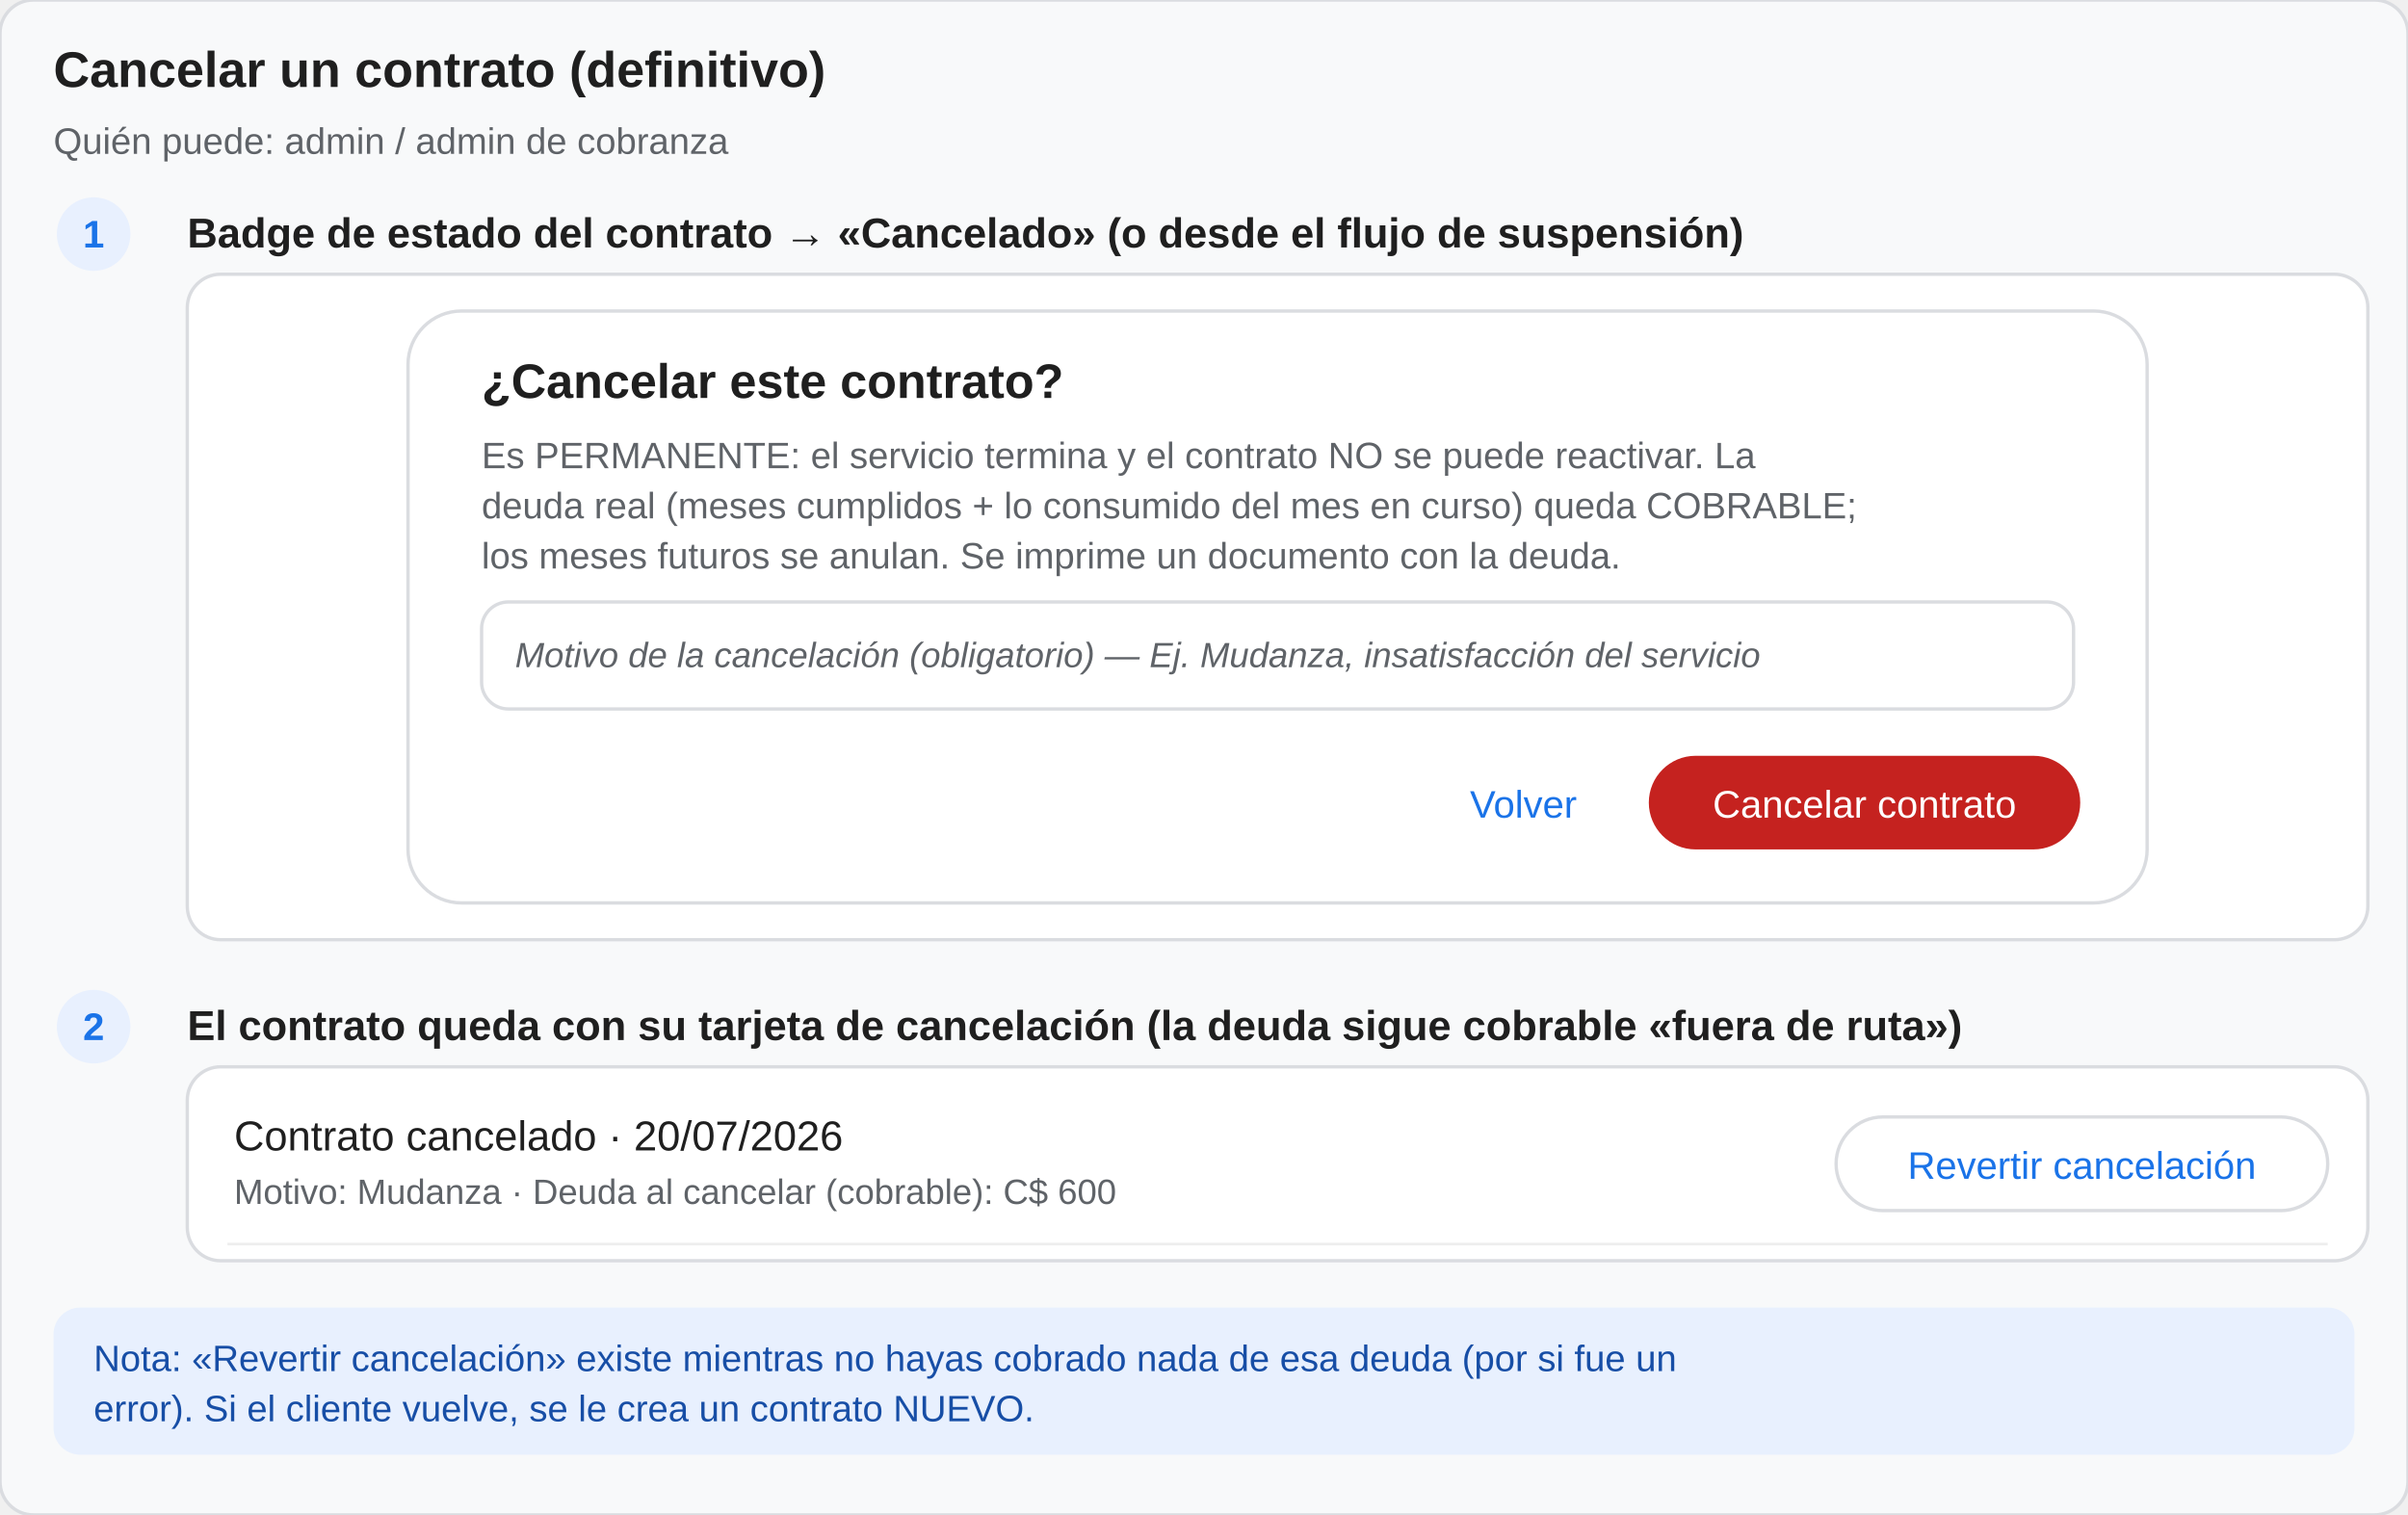
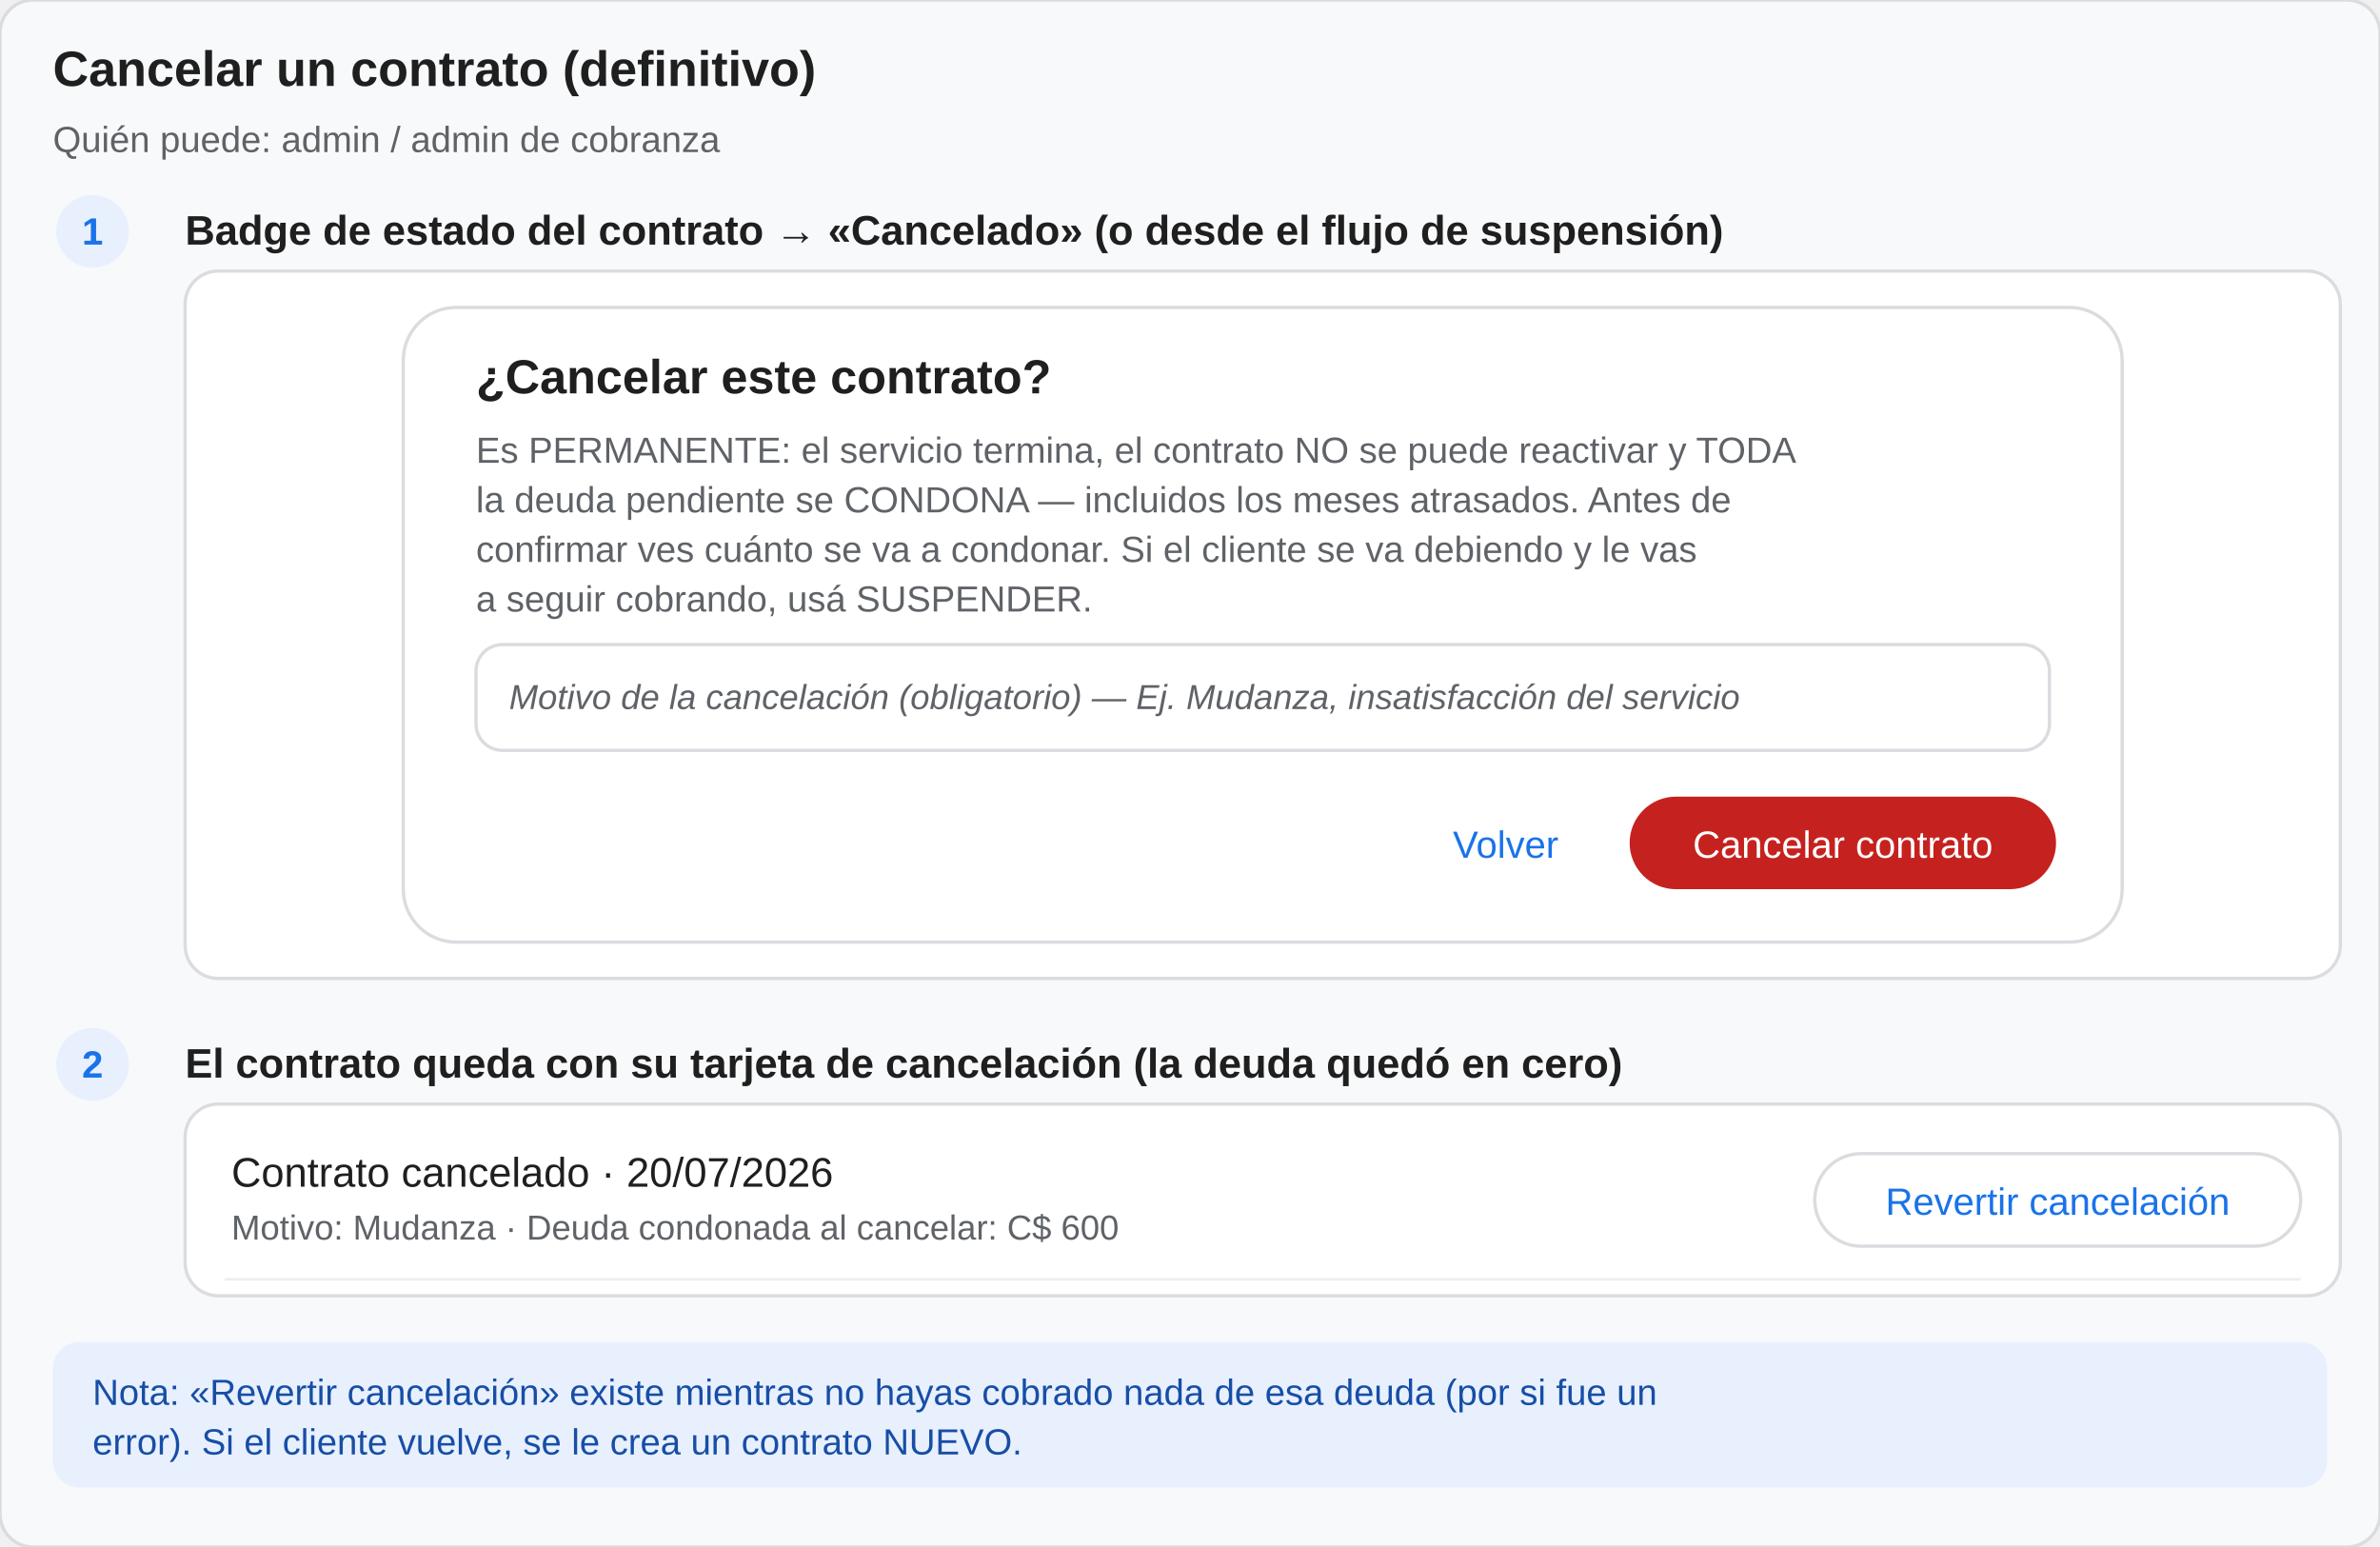
- <svg xmlns="http://www.w3.org/2000/svg" width="720" height="453" viewBox="0 0 720 453" role="img">
-   <rect width="720" height="453" fill="#F8F9FA" rx="10" stroke="#DADCE0" />
+ <svg xmlns="http://www.w3.org/2000/svg" width="720" height="468" viewBox="0 0 720 468" role="img">
+   <rect width="720" height="468" fill="#F8F9FA" rx="10" stroke="#DADCE0" />
  <text x="16" y="26" font-family="Segoe UI, Arial, sans-serif" font-size="15" fill="#1F1F1F" font-weight="600" text-anchor="start">Cancelar un contrato (definitivo)</text>
  <text x="16" y="46" font-family="Segoe UI, Arial, sans-serif" font-size="11" fill="#5F6368" font-weight="400" text-anchor="start">Quién puede: admin / admin de cobranza</text>
  <circle cx="28" cy="70" r="11" fill="#E8F0FE" />
  <text x="28" y="74" font-family="Segoe UI, Arial, sans-serif" font-size="11.5" fill="#1A73E8" font-weight="600" text-anchor="middle">1</text>
  <text x="56" y="74" font-family="Segoe UI, Arial, sans-serif" font-size="12.5" fill="#1F1F1F" font-weight="600" text-anchor="start">Badge de estado del contrato → «Cancelado» (o desde el flujo de suspensión)</text>
-   <rect x="56" y="82" width="652" height="199" rx="10" fill="#FFFFFF" stroke="#DADCE0" stroke-width="1" />
-   <rect x="122.0" y="93" width="520" height="177" rx="16" fill="#FFFFFF" stroke="#DADCE0" stroke-width="1" />
+   <rect x="56" y="82" width="652" height="214" rx="10" fill="#FFFFFF" stroke="#DADCE0" stroke-width="1" />
+   <rect x="122.0" y="93" width="520" height="192" rx="16" fill="#FFFFFF" stroke="#DADCE0" stroke-width="1" />
  <text x="144.0" y="119" font-family="Segoe UI, Arial, sans-serif" font-size="14.5" fill="#1F1F1F" font-weight="600" text-anchor="start">¿Cancelar este contrato?</text>
-   <text x="144.0" y="140" font-family="Segoe UI, Arial, sans-serif" font-size="11" fill="#5F6368" font-weight="400" text-anchor="start">Es PERMANENTE: el servicio termina y el contrato NO se puede reactivar. La</text>
-   <text x="144.0" y="155" font-family="Segoe UI, Arial, sans-serif" font-size="11" fill="#5F6368" font-weight="400" text-anchor="start">deuda real (meses cumplidos + lo consumido del mes en curso) queda COBRABLE;</text>
-   <text x="144.0" y="170" font-family="Segoe UI, Arial, sans-serif" font-size="11" fill="#5F6368" font-weight="400" text-anchor="start">los meses futuros se anulan. Se imprime un documento con la deuda.</text>
-   <rect x="144.0" y="180" width="476" height="32" rx="8" fill="#FFFFFF" stroke="#DADCE0" stroke-width="1" />
-   <text x="154.0" y="199.5" font-family="Segoe UI, Arial, sans-serif" font-size="10.5" fill="#5F6368" font-weight="400" text-anchor="start" font-style="italic">Motivo de la cancelación (obligatorio) — Ej. Mudanza, insatisfacción del servicio</text>
-   <rect x="493.0" y="226" width="129" height="28" rx="14" fill="#C5221F" />
-   <text x="557.5" y="244.5" font-family="Segoe UI, Arial, sans-serif" font-size="11.5" fill="#FFFFFF" font-weight="500" text-anchor="middle">Cancelar contrato</text>
-   <text x="455.5" y="244.5" font-family="Segoe UI, Arial, sans-serif" font-size="11.5" fill="#1A73E8" font-weight="500" text-anchor="middle">Volver</text>
-   <circle cx="28" cy="307" r="11" fill="#E8F0FE" />
-   <text x="28" y="311" font-family="Segoe UI, Arial, sans-serif" font-size="11.5" fill="#1A73E8" font-weight="600" text-anchor="middle">2</text>
-   <text x="56" y="311" font-family="Segoe UI, Arial, sans-serif" font-size="12.5" fill="#1F1F1F" font-weight="600" text-anchor="start">El contrato queda con su tarjeta de cancelación (la deuda sigue cobrable «fuera de ruta»)</text>
-   <rect x="56" y="319" width="652" height="58" rx="10" fill="#FFFFFF" stroke="#DADCE0" stroke-width="1" />
-   <line x1="68" y1="372" x2="696" y2="372" stroke="#EEEEEE" stroke-width="0.8" />
-   <rect x="549" y="334.0" width="147" height="28" rx="14" fill="#FFFFFF" stroke="#DADCE0" stroke-width="1" />
-   <text x="622.5" y="352.5" font-family="Segoe UI, Arial, sans-serif" font-size="11.5" fill="#1A73E8" font-weight="500" text-anchor="middle">Revertir cancelación</text>
-   <text x="70" y="344" font-family="Segoe UI, Arial, sans-serif" font-size="12.5" fill="#1F1F1F" font-weight="500" text-anchor="start">Contrato cancelado · 20/07/2026</text>
-   <text x="70" y="360" font-family="Segoe UI, Arial, sans-serif" font-size="10.5" fill="#5F6368" font-weight="400" text-anchor="start">Motivo: Mudanza · Deuda al cancelar (cobrable): C$ 600</text>
-   <rect x="16" y="391" width="688" height="44" rx="8" fill="#E8F0FE" />
-   <text x="28" y="410" font-family="Segoe UI, Arial, sans-serif" font-size="11" fill="#174EA6" font-weight="400" text-anchor="start">Nota: «Revertir cancelación» existe mientras no hayas cobrado nada de esa deuda (por si fue un</text>
-   <text x="28" y="425" font-family="Segoe UI, Arial, sans-serif" font-size="11" fill="#174EA6" font-weight="400" text-anchor="start">error). Si el cliente vuelve, se le crea un contrato NUEVO.</text>
+   <text x="144.0" y="140" font-family="Segoe UI, Arial, sans-serif" font-size="11" fill="#5F6368" font-weight="400" text-anchor="start">Es PERMANENTE: el servicio termina, el contrato NO se puede reactivar y TODA</text>
+   <text x="144.0" y="155" font-family="Segoe UI, Arial, sans-serif" font-size="11" fill="#5F6368" font-weight="400" text-anchor="start">la deuda pendiente se CONDONA — incluidos los meses atrasados. Antes de</text>
+   <text x="144.0" y="170" font-family="Segoe UI, Arial, sans-serif" font-size="11" fill="#5F6368" font-weight="400" text-anchor="start">confirmar ves cuánto se va a condonar. Si el cliente se va debiendo y le vas</text>
+   <text x="144.0" y="185" font-family="Segoe UI, Arial, sans-serif" font-size="11" fill="#5F6368" font-weight="400" text-anchor="start">a seguir cobrando, usá SUSPENDER.</text>
+   <rect x="144.0" y="195" width="476" height="32" rx="8" fill="#FFFFFF" stroke="#DADCE0" stroke-width="1" />
+   <text x="154.0" y="214.5" font-family="Segoe UI, Arial, sans-serif" font-size="10.5" fill="#5F6368" font-weight="400" text-anchor="start" font-style="italic">Motivo de la cancelación (obligatorio) — Ej. Mudanza, insatisfacción del servicio</text>
+   <rect x="493.0" y="241" width="129" height="28" rx="14" fill="#C5221F" />
+   <text x="557.5" y="259.5" font-family="Segoe UI, Arial, sans-serif" font-size="11.5" fill="#FFFFFF" font-weight="500" text-anchor="middle">Cancelar contrato</text>
+   <text x="455.5" y="259.5" font-family="Segoe UI, Arial, sans-serif" font-size="11.5" fill="#1A73E8" font-weight="500" text-anchor="middle">Volver</text>
+   <circle cx="28" cy="322" r="11" fill="#E8F0FE" />
+   <text x="28" y="326" font-family="Segoe UI, Arial, sans-serif" font-size="11.5" fill="#1A73E8" font-weight="600" text-anchor="middle">2</text>
+   <text x="56" y="326" font-family="Segoe UI, Arial, sans-serif" font-size="12.5" fill="#1F1F1F" font-weight="600" text-anchor="start">El contrato queda con su tarjeta de cancelación (la deuda quedó en cero)</text>
+   <rect x="56" y="334" width="652" height="58" rx="10" fill="#FFFFFF" stroke="#DADCE0" stroke-width="1" />
+   <line x1="68" y1="387" x2="696" y2="387" stroke="#EEEEEE" stroke-width="0.8" />
+   <rect x="549" y="349.0" width="147" height="28" rx="14" fill="#FFFFFF" stroke="#DADCE0" stroke-width="1" />
+   <text x="622.5" y="367.5" font-family="Segoe UI, Arial, sans-serif" font-size="11.5" fill="#1A73E8" font-weight="500" text-anchor="middle">Revertir cancelación</text>
+   <text x="70" y="359" font-family="Segoe UI, Arial, sans-serif" font-size="12.5" fill="#1F1F1F" font-weight="500" text-anchor="start">Contrato cancelado · 20/07/2026</text>
+   <text x="70" y="375" font-family="Segoe UI, Arial, sans-serif" font-size="10.5" fill="#5F6368" font-weight="400" text-anchor="start">Motivo: Mudanza · Deuda condonada al cancelar: C$ 600</text>
+   <rect x="16" y="406" width="688" height="44" rx="8" fill="#E8F0FE" />
+   <text x="28" y="425" font-family="Segoe UI, Arial, sans-serif" font-size="11" fill="#174EA6" font-weight="400" text-anchor="start">Nota: «Revertir cancelación» existe mientras no hayas cobrado nada de esa deuda (por si fue un</text>
+   <text x="28" y="440" font-family="Segoe UI, Arial, sans-serif" font-size="11" fill="#174EA6" font-weight="400" text-anchor="start">error). Si el cliente vuelve, se le crea un contrato NUEVO.</text>
</svg>
